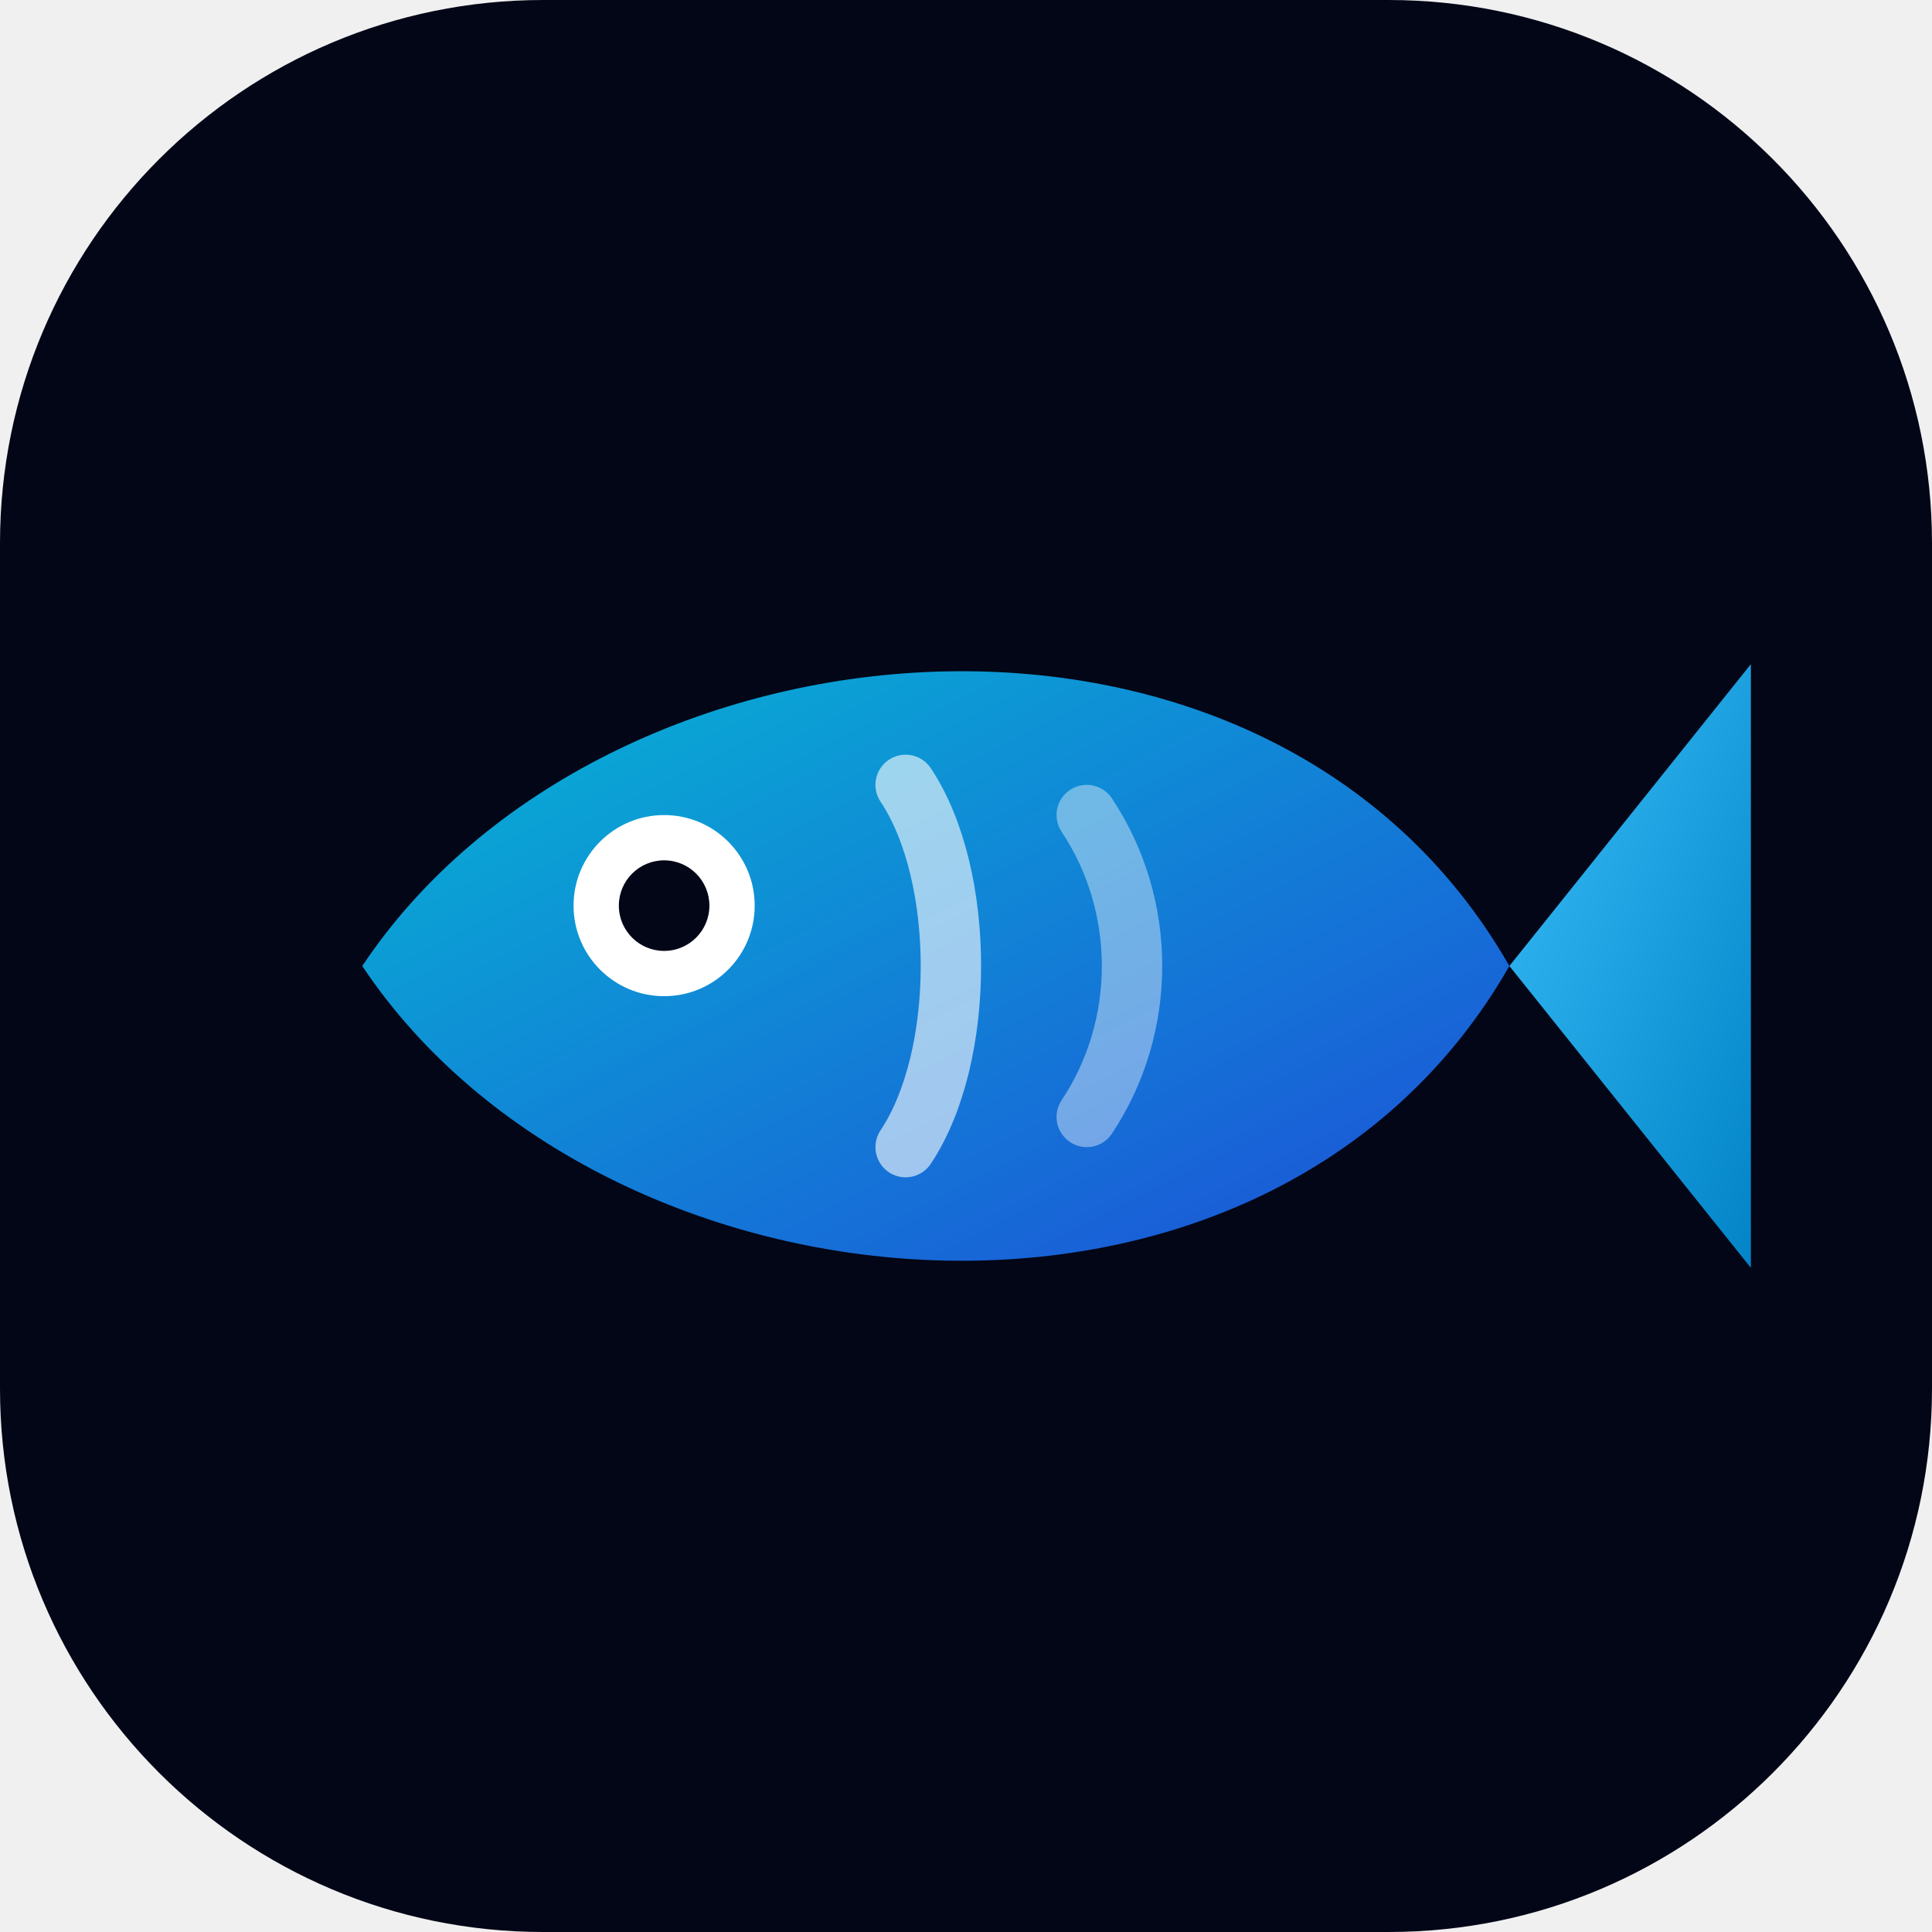
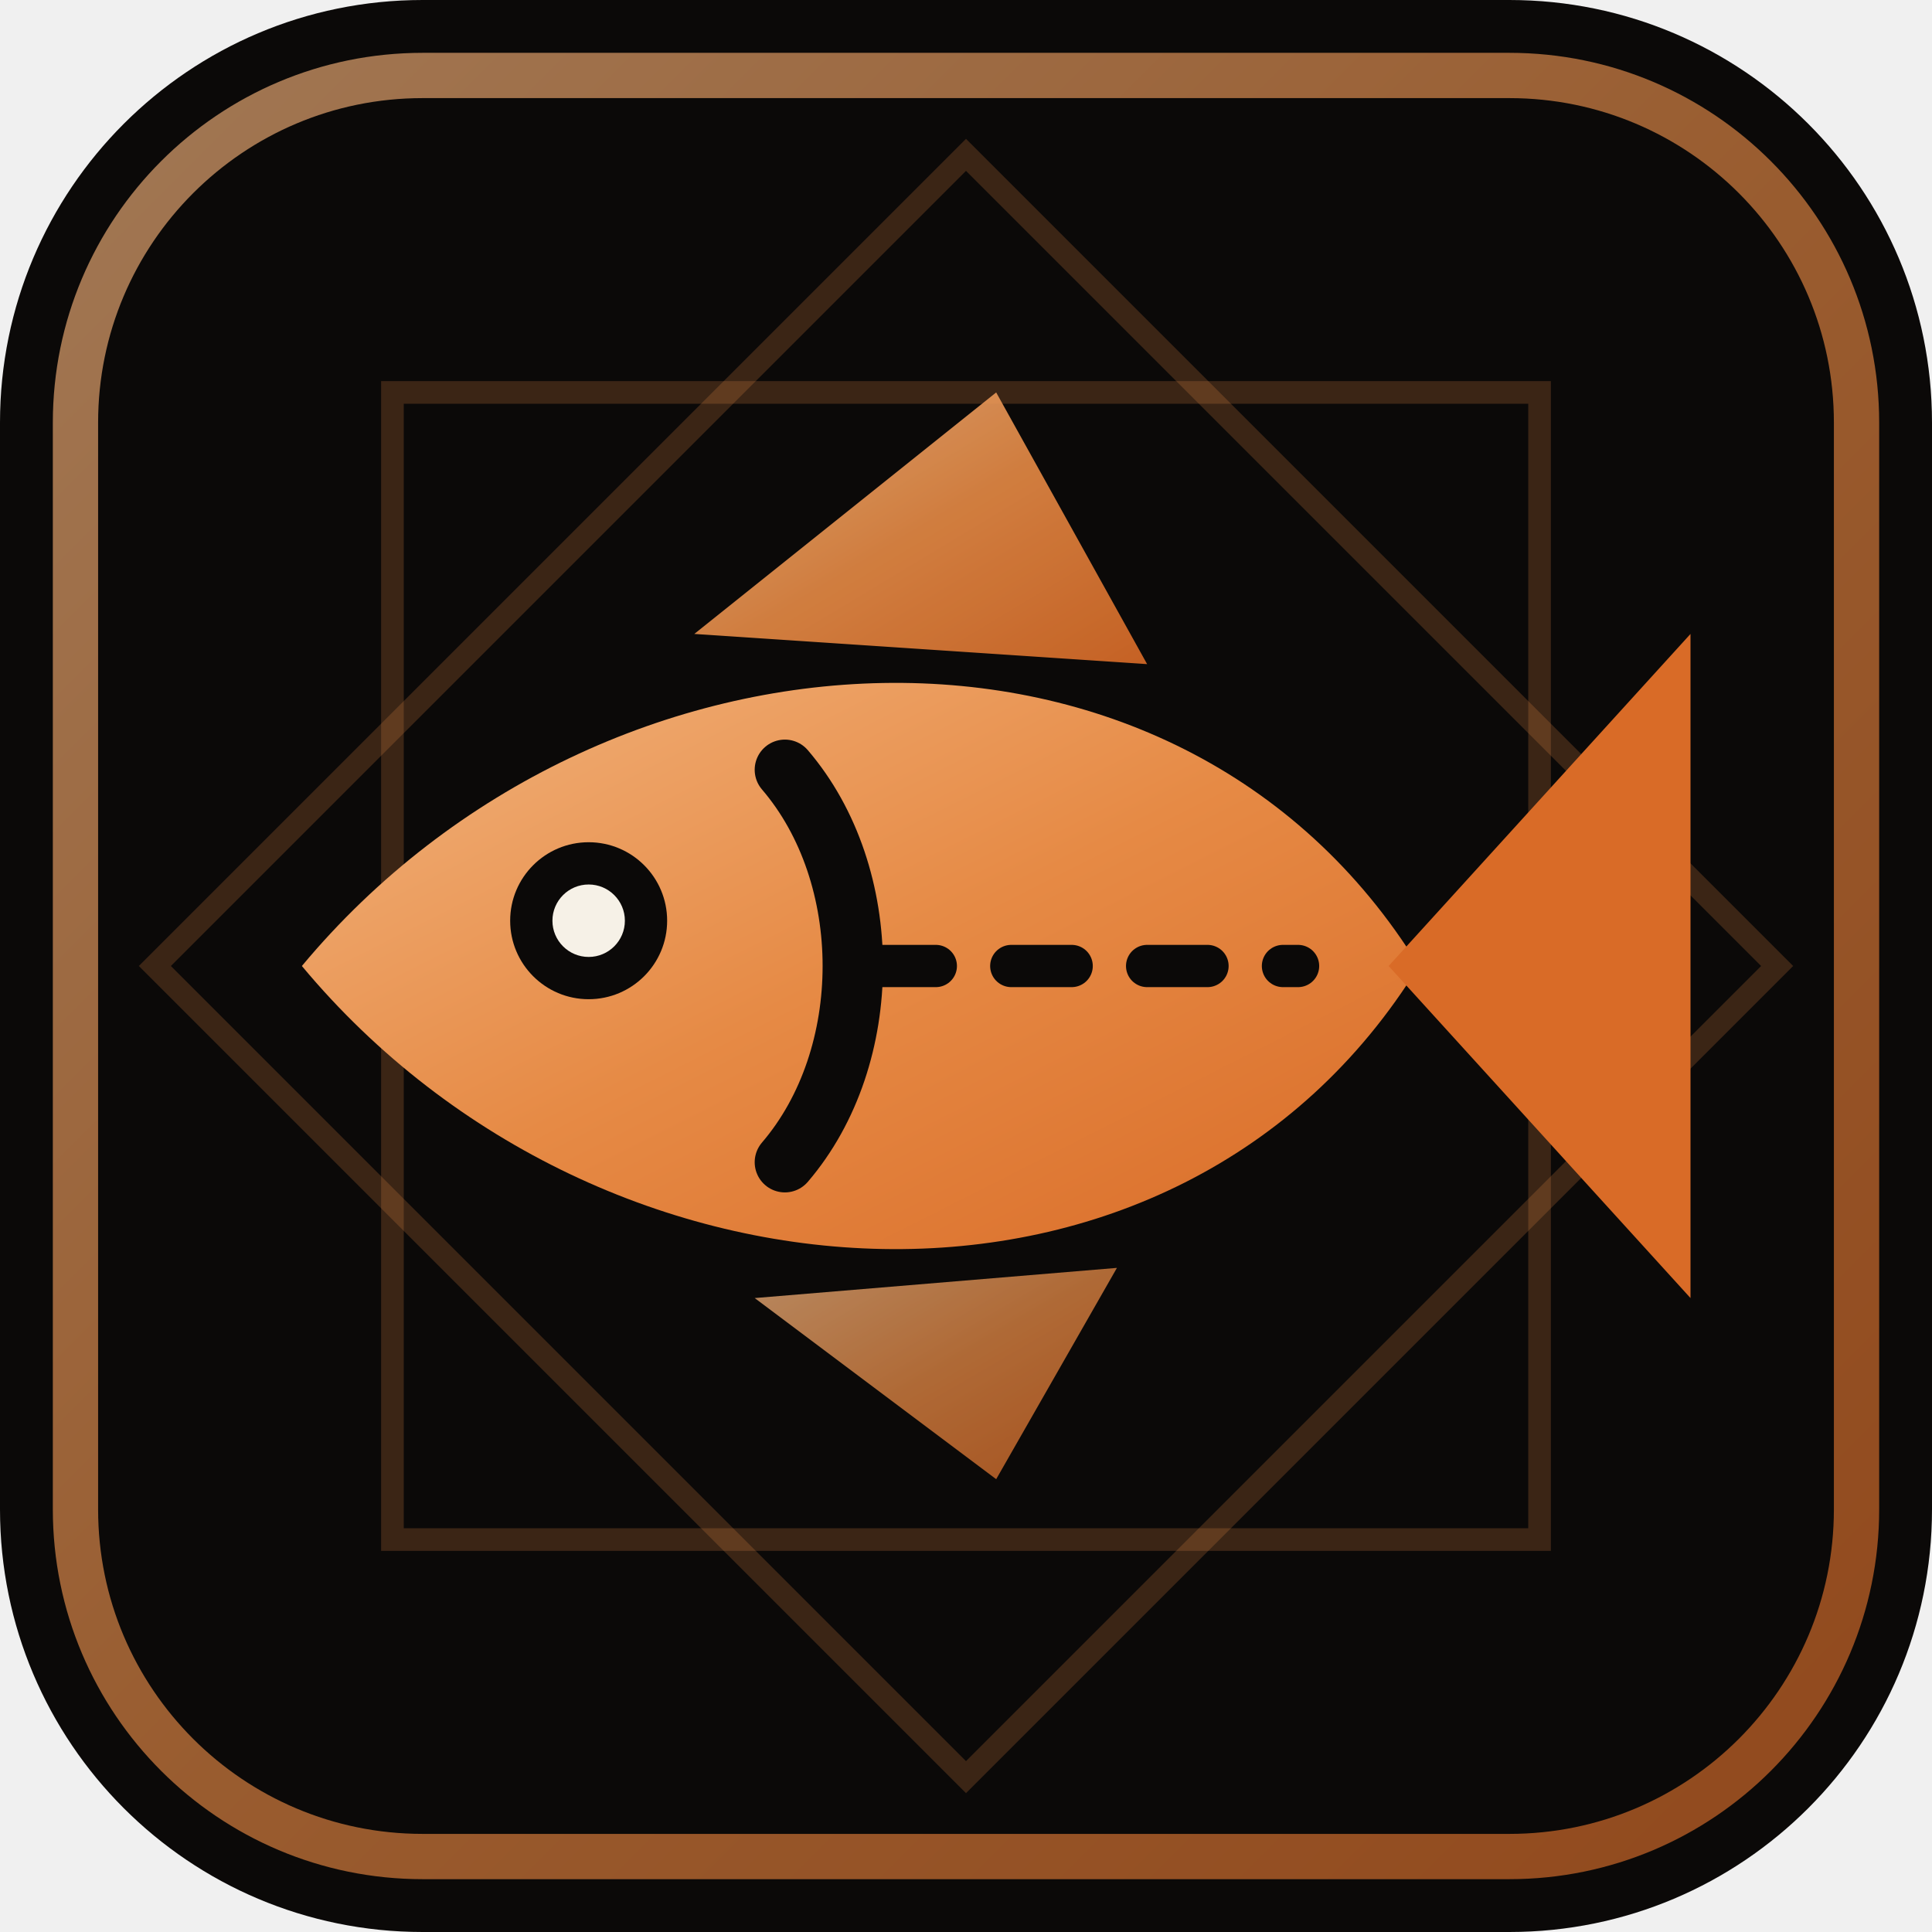
<svg xmlns="http://www.w3.org/2000/svg" viewBox="0 0 64 64" fill="none">
  <defs>
-     <linearGradient id="oceanGrad" x1="0%" y1="0%" x2="100%" y2="100%">
-       <stop offset="0%" stop-color="#06b6d4" />
-       <stop offset="100%" stop-color="#1d4ed8" />
+     <linearGradient id="brassGrad" x1="0%" y1="0%" x2="100%" y2="100%">
+       <stop offset="0%" stop-color="#F2B47E" />
+       <stop offset="50%" stop-color="#E68A45" />
+       <stop offset="100%" stop-color="#D96B27" />
    </linearGradient>
-     <linearGradient id="finGrad" x1="0%" y1="0%" x2="100%" y2="100%">
-       <stop offset="0%" stop-color="#38bdf8" />
-       <stop offset="100%" stop-color="#0284c7" />
+     <linearGradient id="ivoryGrad" x1="0%" y1="0%" x2="100%" y2="0%">
+       <stop offset="0%" stop-color="#F6F1E7" />
+       <stop offset="100%" stop-color="#E8E0D3" />
    </linearGradient>
  </defs>
-   <rect width="64" height="64" rx="18" fill="#020617" />
-   <path d="M50 32C42 18 20 20 12 32C20 44 42 46 50 32Z" fill="url(#oceanGrad)" />
-   <path d="M50 32L58 22V42L50 32Z" fill="url(#finGrad)" />
-   <circle cx="22" cy="30" r="3" fill="#ffffff" />
-   <circle cx="22" cy="30" r="1.5" fill="#020617" />
-   <path d="M30 26C32 29 32 35 30 38" stroke="#ffffff" stroke-width="2" stroke-linecap="round" opacity="0.6" />
-   <path d="M36 27C38 30 38 34 36 37" stroke="#ffffff" stroke-width="2" stroke-linecap="round" opacity="0.4" />
+   <rect width="64" height="64" rx="14" fill="#0B0908" />
+   <rect x="2.5" y="2.5" width="59" height="59" rx="11.5" stroke="url(#brassGrad)" stroke-width="1.5" stroke-opacity="0.65" />
+   <rect x="13" y="13" width="38" height="38" stroke="#E68A45" stroke-width="0.75" stroke-opacity="0.22" />
+   <rect x="13" y="13" width="38" height="38" transform="rotate(45 32 32)" stroke="#E68A45" stroke-width="0.75" stroke-opacity="0.22" />
+   <path d="M23 21L33 13L38 22Z" fill="url(#brassGrad)" opacity="0.9" />
+   <path d="M25 43L33 49L37 42Z" fill="url(#brassGrad)" opacity="0.75" />
+   <path d="M47 32C39 19 20 20 10 32C20 44 39 45 47 32Z" fill="url(#brassGrad)" />
+   <path d="M46 32L56 21V43L46 32Z" fill="#D96B27" />
+   <circle cx="19.5" cy="30.5" r="2.6" fill="#0B0908" />
+   <circle cx="19.5" cy="30.5" r="1.2" fill="#F6F1E7" />
+   <path d="M26 25.5C29 29 29 35 26 38.5" stroke="#0B0908" stroke-width="2" stroke-linecap="round" />
+   <path d="M29 32H43" stroke="#0B0908" stroke-width="1.4" stroke-linecap="round" stroke-dasharray="2 2.5" />
</svg>
